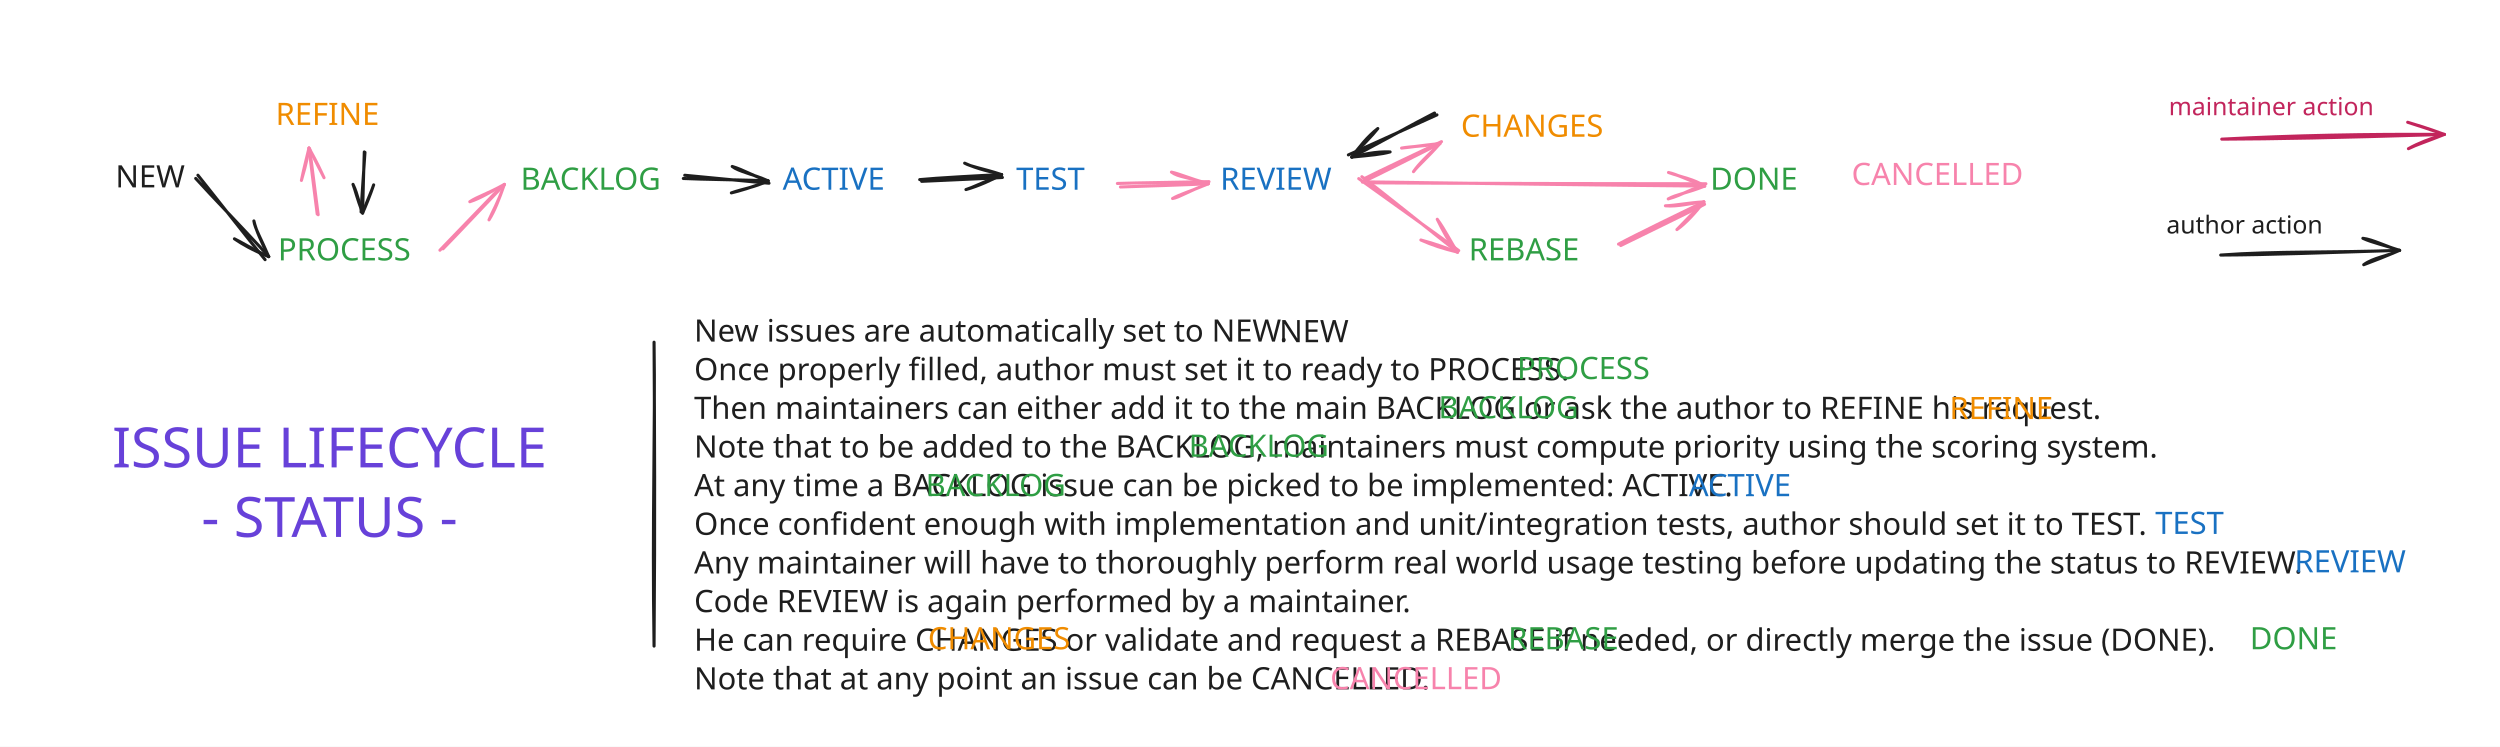
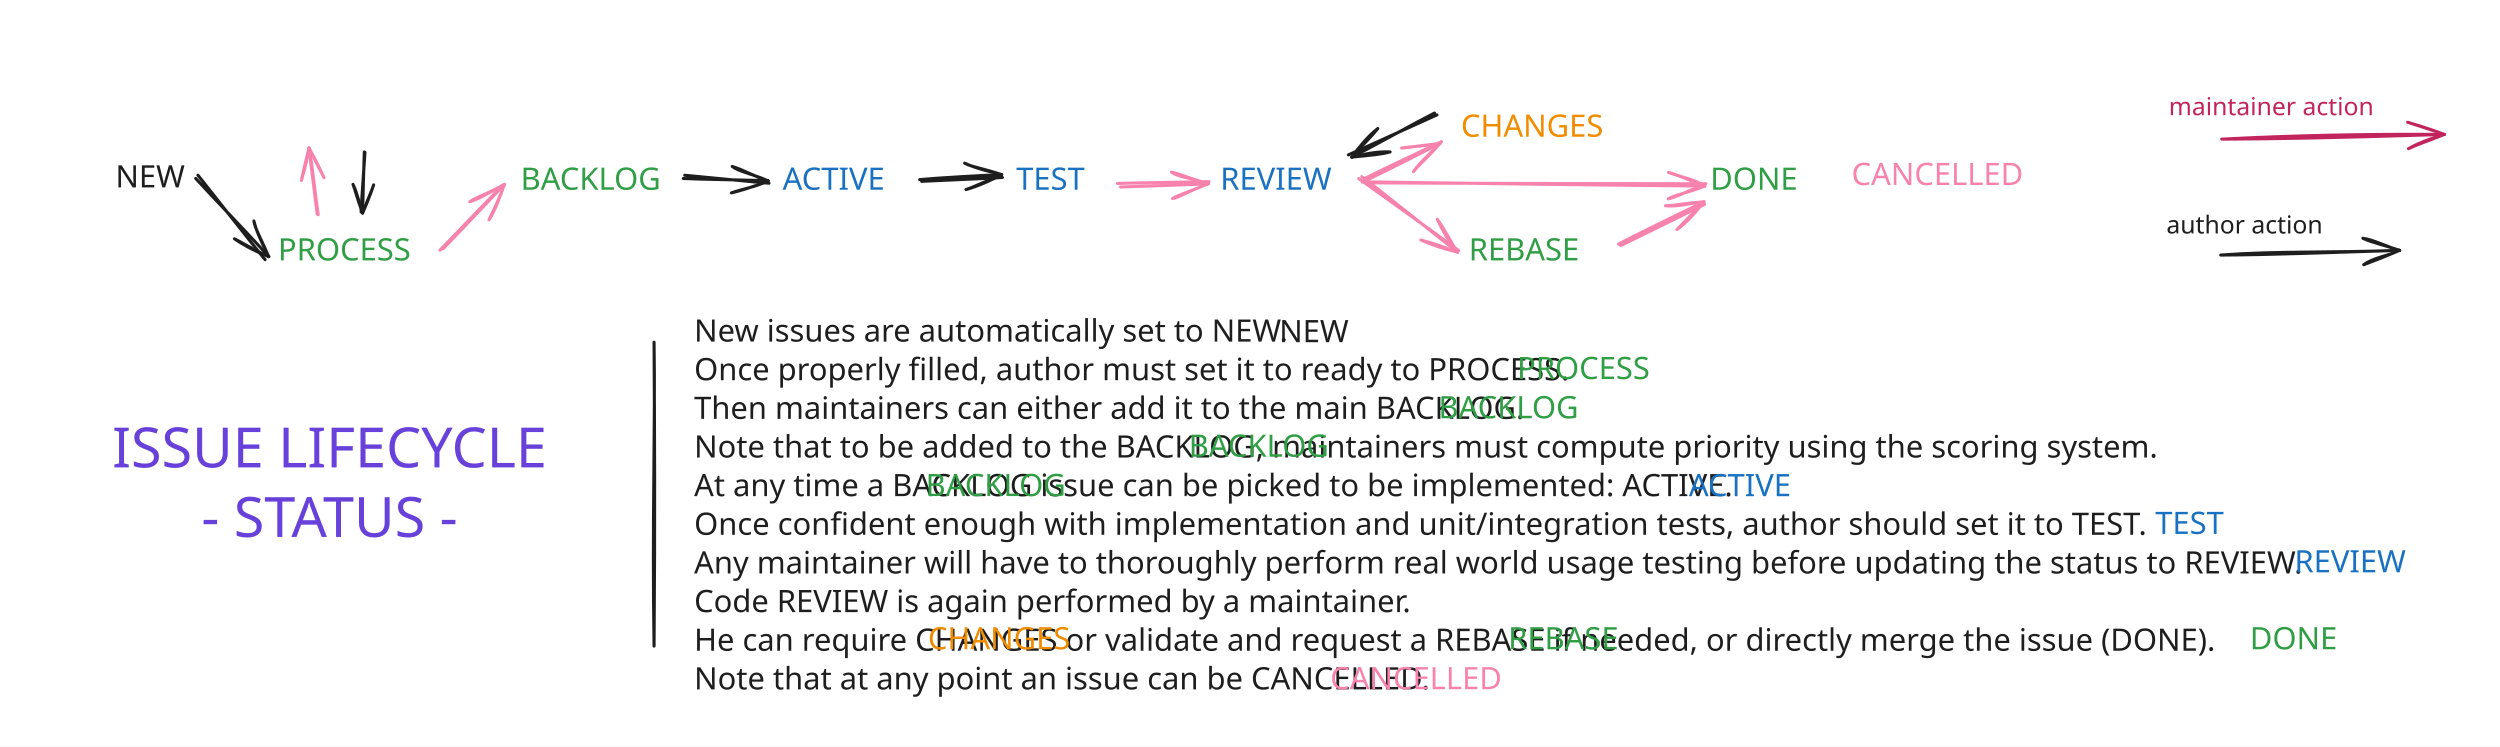
<svg xmlns="http://www.w3.org/2000/svg" version="1.1" viewBox="0 0 1617.244 483.006" width="1617.244" height="483.006">
  <defs>
    <style class="style-fonts">
      @font-face {
        font-family: "Virgil";
        src: url("https://excalidraw.com/Virgil.woff2");
      }
      @font-face {
        font-family: "Cascadia";
        src: url("https://excalidraw.com/Cascadia.woff2");
      }
      @font-face {
        font-family: "Assistant";
        src: url("https://excalidraw.com/Assistant-Regular.woff2");
      }
    </style>
    <clipPath id="eJEOeEG-XMzsKO-W1F3pm">
      <rect transform="translate(0 0) rotate(0 808.6222 241.503)" width="1617.244" height="483.006">
          </rect>
    </clipPath>
  </defs>
  <rect x="0" y="0" width="1617.244" height="483.006" fill="#ffffff" />
  <g clip-path="url(#eJEOeEG-XMzsKO-W1F3pm)">
    <g transform="translate(1197.763 102.1715) rotate(0 59.39706 12.5)">
      <text x="0" y="17.52" font-family="Virgil, Segoe UI Emoji" font-size="20px" fill="#f783ac" text-anchor="start" style="white-space: pre;" direction="ltr" dominant-baseline="alphabetic">CANCELLED</text>
    </g>
  </g>
  <g clip-path="url(#eJEOeEG-XMzsKO-W1F3pm)">
    <g transform="translate(74.67078 103.6954) rotate(0 20.73529 12.5)">
      <text x="0" y="17.52" font-family="Virgil, Segoe UI Emoji" font-size="20px" fill="#1e1e1e" text-anchor="start" style="white-space: pre;" direction="ltr" dominant-baseline="alphabetic">NEW</text>
    </g>
  </g>
  <g clip-path="url(#eJEOeEG-XMzsKO-W1F3pm)">
-     <g transform="translate(178.294 63.31282) rotate(0 38.04412 12.5)">
-       <text x="0" y="17.52" font-family="Virgil, Segoe UI Emoji" font-size="20px" fill="#f08c00" text-anchor="start" style="white-space: pre;" direction="ltr" dominant-baseline="alphabetic">REFINE</text>
-     </g>
-   </g>
-   <g clip-path="url(#eJEOeEG-XMzsKO-W1F3pm)">
    <g transform="translate(179.8178 150.9354) rotate(0 46.17647 12.5)">
      <text x="0" y="17.52" font-family="Virgil, Segoe UI Emoji" font-size="20px" fill="#2f9e44" text-anchor="start" style="white-space: pre;" direction="ltr" dominant-baseline="alphabetic">PROCESS</text>
    </g>
  </g>
  <g clip-path="url(#eJEOeEG-XMzsKO-W1F3pm)">
    <g transform="translate(336.7765 105.2193) rotate(0 47.76471 12.5)">
      <text x="0" y="17.52" font-family="Virgil, Segoe UI Emoji" font-size="20px" fill="#2f9e44" text-anchor="start" style="white-space: pre;" direction="ltr" dominant-baseline="alphabetic">BACKLOG</text>
    </g>
  </g>
  <g clip-path="url(#eJEOeEG-XMzsKO-W1F3pm)">
    <g transform="translate(506.2769 105.2193) rotate(0 38.55882 12.5)">
      <text x="0" y="17.52" font-family="Virgil, Segoe UI Emoji" font-size="20px" fill="#1971c2" text-anchor="start" style="white-space: pre;" direction="ltr" dominant-baseline="alphabetic">ACTIVE</text>
    </g>
  </g>
  <g clip-path="url(#eJEOeEG-XMzsKO-W1F3pm)">
    <g transform="translate(657.3655 105.2193) rotate(0 29.01471 12.5)">
      <text x="0" y="17.52" font-family="Virgil, Segoe UI Emoji" font-size="20px" fill="#1971c2" text-anchor="start" style="white-space: pre;" direction="ltr" dominant-baseline="alphabetic">TEST</text>
    </g>
  </g>
  <g clip-path="url(#eJEOeEG-XMzsKO-W1F3pm)">
    <g transform="translate(789.3659 105.2193) rotate(0 38.5 12.5)">
      <text x="0" y="17.52" font-family="Virgil, Segoe UI Emoji" font-size="20px" fill="#1971c2" text-anchor="start" style="white-space: pre;" direction="ltr" dominant-baseline="alphabetic">REVIEW</text>
    </g>
  </g>
  <g clip-path="url(#eJEOeEG-XMzsKO-W1F3pm)">
    <g transform="translate(945.0773 70.93217) rotate(0 45.85294 12.5)">
      <text x="0" y="17.52" font-family="Virgil, Segoe UI Emoji" font-size="20px" fill="#f08c00" text-anchor="start" style="white-space: pre;" direction="ltr" dominant-baseline="alphabetic">CHANGES</text>
    </g>
  </g>
  <g clip-path="url(#eJEOeEG-XMzsKO-W1F3pm)">
    <g transform="translate(950.1342 150.9354) rotate(0 45.36765 12.5)">
      <text x="0" y="17.52" font-family="Virgil, Segoe UI Emoji" font-size="20px" fill="#2f9e44" text-anchor="start" style="white-space: pre;" direction="ltr" dominant-baseline="alphabetic">REBASE </text>
    </g>
  </g>
  <g clip-path="url(#eJEOeEG-XMzsKO-W1F3pm)">
    <g transform="translate(1106.331 105.2193) rotate(0 33.39706 12.5)">
      <text x="0" y="17.52" font-family="Virgil, Segoe UI Emoji" font-size="20px" fill="#2f9e44" text-anchor="start" style="white-space: pre;" direction="ltr" dominant-baseline="alphabetic">DONE </text>
    </g>
  </g>
  <g clip-path="url(#eJEOeEG-XMzsKO-W1F3pm)">
    <g stroke-linecap="round">
      <g transform="translate(128.0062 114.3625) rotate(0 22.09612 26.66773)">
        <path d="M0.03 -1.02 C7.38 8.07, 36.03 44.63, 43.48 53.62 M-1.41 1.06 C6.39 9.84, 38.21 42.82, 45.82 51.65" stroke="#1e1e1e" stroke-width="2" fill="none" />
      </g>
      <g transform="translate(128.0062 114.3625) rotate(0 22.09612 26.66773)">
        <path d="M23.64 40.13 C27.35 41.8, 35.05 46.77, 45.82 51.65 M23.64 40.13 C28.6 43.53, 35.2 47.4, 45.82 51.65" stroke="#1e1e1e" stroke-width="2" fill="none" />
      </g>
      <g transform="translate(128.0062 114.3625) rotate(0 22.09612 26.66773)">
        <path d="M36.23 28.56 C36.74 33.11, 41.3 40.95, 45.82 51.65 M36.23 28.56 C37.74 34.95, 40.99 41.89, 45.82 51.65" stroke="#1e1e1e" stroke-width="2" fill="none" />
      </g>
    </g>
    <mask />
  </g>
  <g clip-path="url(#eJEOeEG-XMzsKO-W1F3pm)">
    <g stroke-linecap="round">
      <g transform="translate(284.9649 161.6025) rotate(0 19.81031 -20.57225)">
        <path d="M-0.38 0.26 C6.26 -6.55, 32.28 -33.58, 38.95 -40.51 M1.62 -0.64 C8.74 -7.83, 35.09 -35.73, 41.31 -42.3" stroke="#f783ac" stroke-width="2" fill="none" />
      </g>
      <g transform="translate(284.9649 161.6025) rotate(0 19.81031 -20.57225)">
        <path d="M31.37 -19.36 C33.95 -25.53, 36.76 -29.44, 41.31 -42.3 M31.37 -19.36 C34.96 -24.96, 37.9 -32.66, 41.31 -42.3" stroke="#f783ac" stroke-width="2" fill="none" />
      </g>
      <g transform="translate(284.9649 161.6025) rotate(0 19.81031 -20.57225)">
        <path d="M18.95 -31.11 C24.31 -34.64, 29.87 -35.95, 41.31 -42.3 M18.95 -31.11 C26 -33.3, 32.5 -37.63, 41.31 -42.3" stroke="#f783ac" stroke-width="2" fill="none" />
      </g>
    </g>
    <mask />
  </g>
  <g clip-path="url(#eJEOeEG-XMzsKO-W1F3pm)">
    <g stroke-linecap="round">
      <g transform="translate(205.7674 138.8242) rotate(0 -2.661873 -21.37408)">
        <path d="M0.06 0.08 C-0.78 -7, -4.56 -35.27, -5.4 -42.32 M-0.57 -0.35 C-1.46 -7.59, -5.1 -35.95, -5.88 -43.07" stroke="#f783ac" stroke-width="2" fill="none" />
      </g>
      <g transform="translate(205.7674 138.8242) rotate(0 -2.661873 -21.37408)">
        <path d="M3.85 -23.85 C1.72 -28.44, 0.1 -32.19, -5.88 -43.07 M3.85 -23.85 C-0.17 -31.78, -3.74 -38.58, -5.88 -43.07" stroke="#f783ac" stroke-width="2" fill="none" />
      </g>
      <g transform="translate(205.7674 138.8242) rotate(0 -2.661873 -21.37408)">
        <path d="M-10.78 -22.1 C-9.53 -27.09, -7.77 -31.26, -5.88 -43.07 M-10.78 -22.1 C-9.08 -30.71, -6.94 -38.2, -5.88 -43.07" stroke="#f783ac" stroke-width="2" fill="none" />
      </g>
    </g>
    <mask />
  </g>
  <g clip-path="url(#eJEOeEG-XMzsKO-W1F3pm)">
    <g stroke-linecap="round">
      <g transform="translate(235.6671 98.18577) rotate(0 -0.8013397 19.51738)">
        <path d="M0.43 0.38 C0.01 6.84, -1.84 32.58, -2.08 38.94 M-0.01 0.1 C-0.31 6.63, -0.91 33.13, -1.1 39.59" stroke="#1e1e1e" stroke-width="2" fill="none" />
      </g>
      <g transform="translate(235.6671 98.18577) rotate(0 -0.8013397 19.51738)">
        <path d="M-7.3 21.07 C-4.22 27.27, -2.7 36.16, -1.1 39.59 M-7.3 21.07 C-5.76 25.11, -5 29.3, -1.1 39.59" stroke="#1e1e1e" stroke-width="2" fill="none" />
      </g>
      <g transform="translate(235.6671 98.18577) rotate(0 -0.8013397 19.51738)">
        <path d="M6.05 21.41 C4.03 27.53, 0.45 36.29, -1.1 39.59 M6.05 21.41 C4.78 25.41, 2.73 29.52, -1.1 39.59" stroke="#1e1e1e" stroke-width="2" fill="none" />
      </g>
    </g>
    <mask />
  </g>
  <g clip-path="url(#eJEOeEG-XMzsKO-W1F3pm)">
    <g stroke-linecap="round">
      <g transform="translate(441.9235 114.3625) rotate(0 27.42966 1.52387)">
        <path d="M1.04 -0.99 C10.39 -0.2, 46.52 3.51, 55.54 4.16 M0.12 1.1 C9.43 1.64, 45.88 2.12, 54.95 2.62" stroke="#1e1e1e" stroke-width="2" fill="none" />
      </g>
      <g transform="translate(441.9235 114.3625) rotate(0 27.42966 1.52387)">
        <path d="M31.19 10.42 C35.54 9.39, 44.99 6.79, 54.95 2.62 M31.19 10.42 C38.85 7.66, 45.68 7.05, 54.95 2.62" stroke="#1e1e1e" stroke-width="2" fill="none" />
      </g>
      <g transform="translate(441.9235 114.3625) rotate(0 27.42966 1.52387)">
        <path d="M31.74 -6.68 C35.86 -3.41, 45.18 -1.73, 54.95 2.62 M31.74 -6.68 C39.09 -4.53, 45.76 -0.25, 54.95 2.62" stroke="#1e1e1e" stroke-width="2" fill="none" />
      </g>
    </g>
    <mask />
  </g>
  <g clip-path="url(#eJEOeEG-XMzsKO-W1F3pm)">
    <g stroke-linecap="round">
      <g transform="translate(595.8344 117.4102) rotate(0 25.90579 -1.52387)">
        <path d="M0.38 -0.11 C9.03 -0.63, 43.98 -1.94, 52.61 -2.6 M-0.88 -1.21 C7.62 -2.15, 43.34 -4.14, 52.09 -4.48" stroke="#1e1e1e" stroke-width="2" fill="none" />
      </g>
      <g transform="translate(595.8344 117.4102) rotate(0 25.90579 -1.52387)">
        <path d="M29.04 5.22 C37.09 3, 46.29 -1.25, 52.09 -4.48 M29.04 5.22 C33.18 3.95, 39.44 0.88, 52.09 -4.48" stroke="#1e1e1e" stroke-width="2" fill="none" />
      </g>
      <g transform="translate(595.8344 117.4102) rotate(0 25.90579 -1.52387)">
        <path d="M28.2 -11.86 C36.63 -7.95, 46.13 -6.08, 52.09 -4.48 M28.2 -11.86 C32.64 -9.4, 39.09 -8.73, 52.09 -4.48" stroke="#1e1e1e" stroke-width="2" fill="none" />
      </g>
    </g>
    <mask />
  </g>
  <g clip-path="url(#eJEOeEG-XMzsKO-W1F3pm)">
    <g stroke-linecap="round">
      <g transform="translate(879.2743 115.8863) rotate(0 32.00127 23.61999)">
        <path d="M-0.32 -0.35 C10.34 7.31, 53.63 38.16, 64.37 46.22 M1.71 -1.58 C12.21 6.17, 53.33 39.28, 63.62 47.22" stroke="#f783ac" stroke-width="2" fill="none" />
      </g>
      <g transform="translate(879.2743 115.8863) rotate(0 32.00127 23.61999)">
        <path d="M39.88 39.37 C47.25 42.68, 54.08 44.9, 63.62 47.22 M39.88 39.37 C48.94 41.7, 56.29 44.57, 63.62 47.22" stroke="#f783ac" stroke-width="2" fill="none" />
      </g>
      <g transform="translate(879.2743 115.8863) rotate(0 32.00127 23.61999)">
        <path d="M50.48 25.95 C54.34 33.72, 57.62 40.43, 63.62 47.22 M50.48 25.95 C55.7 33.05, 59.22 40.77, 63.62 47.22" stroke="#f783ac" stroke-width="2" fill="none" />
      </g>
    </g>
    <mask />
  </g>
  <g clip-path="url(#eJEOeEG-XMzsKO-W1F3pm)">
    <g stroke-linecap="round">
      <g transform="translate(882.322 116.1306) rotate(0 25.14386 -11.95269)">
        <path d="M0.3 -0.61 C8.69 -4.88, 41.77 -20.5, 50.18 -24.51 M-1 1.68 C7.23 -1.92, 40.64 -19.05, 49.17 -23.29" stroke="#f783ac" stroke-width="2" fill="none" />
      </g>
      <g transform="translate(882.322 116.1306) rotate(0 25.14386 -11.95269)">
        <path d="M32.05 -5.07 C35.8 -10.55, 40.74 -14.89, 49.17 -23.29 M32.05 -5.07 C35.13 -9.17, 41.11 -14.03, 49.17 -23.29" stroke="#f783ac" stroke-width="2" fill="none" />
      </g>
      <g transform="translate(882.322 116.1306) rotate(0 25.14386 -11.95269)">
        <path d="M24.35 -20.34 C30.45 -21.44, 37.62 -21.38, 49.17 -23.29 M24.35 -20.34 C29.26 -20.76, 37.06 -22.01, 49.17 -23.29" stroke="#f783ac" stroke-width="2" fill="none" />
      </g>
    </g>
    <mask />
  </g>
  <g clip-path="url(#eJEOeEG-XMzsKO-W1F3pm)">
    <g stroke-linecap="round">
      <g transform="translate(885.3697 117.4102) rotate(0 108.9567 0.7619351)">
        <path d="M0.64 0.85 C36.91 1.21, 182.15 1.47, 218.18 1.46 M-0.48 0.25 C35.61 0.86, 180.77 2.71, 217.38 2.96" stroke="#f783ac" stroke-width="2" fill="none" />
      </g>
      <g transform="translate(885.3697 117.4102) rotate(0 108.9567 0.7619351)">
        <path d="M193.8 11.27 C203.48 8.7, 210.17 3.53, 217.38 2.96 M193.8 11.27 C199.13 8.26, 205.78 7.6, 217.38 2.96" stroke="#f783ac" stroke-width="2" fill="none" />
      </g>
      <g transform="translate(885.3697 117.4102) rotate(0 108.9567 0.7619351)">
        <path d="M193.97 -5.83 C203.49 -2.44, 210.13 -1.65, 217.38 2.96 M193.97 -5.83 C199.12 -4.76, 205.72 -1.33, 217.38 2.96" stroke="#f783ac" stroke-width="2" fill="none" />
      </g>
    </g>
    <mask />
  </g>
  <g clip-path="url(#eJEOeEG-XMzsKO-W1F3pm)">
    <g stroke-linecap="round">
      <g transform="translate(1048.424 158.5547) rotate(0 26.66773 -13.71483)">
        <path d="M0.03 0.28 C9.08 -4.26, 45.39 -21.76, 54.26 -26.4 M-1.41 -0.62 C7.56 -5.55, 44.83 -23.69, 53.79 -27.98" stroke="#f783ac" stroke-width="2" fill="none" />
      </g>
      <g transform="translate(1048.424 158.5547) rotate(0 26.66773 -13.71483)">
        <path d="M36.37 -10.04 C41.94 -13.89, 48.42 -21.01, 53.79 -27.98 M36.37 -10.04 C40.91 -14.62, 46.74 -20.84, 53.79 -27.98" stroke="#f783ac" stroke-width="2" fill="none" />
      </g>
      <g transform="translate(1048.424 158.5547) rotate(0 26.66773 -13.71483)">
        <path d="M28.92 -25.43 C36.83 -24.67, 45.54 -27.17, 53.79 -27.98 M28.92 -25.43 C35.68 -25.63, 43.66 -27.4, 53.79 -27.98" stroke="#f783ac" stroke-width="2" fill="none" />
      </g>
    </g>
    <mask />
  </g>
  <g clip-path="url(#eJEOeEG-XMzsKO-W1F3pm)">
    <g stroke-linecap="round">
      <g transform="translate(929.7809 74.59901) rotate(0 -28.2933 12.91873)">
        <path d="M-0.22 -0.29 C-9.93 4.1, -48.07 21.39, -57.52 25.61 M-1.79 -1.48 C-11.19 3.15, -45.95 22.46, -55.3 27.03" stroke="#1e1e1e" stroke-width="2" fill="none" />
      </g>
      <g transform="translate(929.7809 74.59901) rotate(0 -28.2933 12.91873)">
        <path d="M-38.48 8.54 C-45.14 13.63, -51.12 21.27, -55.3 27.03 M-38.48 8.54 C-42.5 13.72, -47.09 17.78, -55.3 27.03" stroke="#1e1e1e" stroke-width="2" fill="none" />
      </g>
      <g transform="translate(929.7809 74.59901) rotate(0 -28.2933 12.91873)">
        <path d="M-30.53 23.68 C-39.98 23.28, -48.82 25.46, -55.3 27.03 M-30.53 23.68 C-36.32 25.29, -42.78 25.79, -55.3 27.03" stroke="#1e1e1e" stroke-width="2" fill="none" />
      </g>
    </g>
    <mask />
  </g>
  <g clip-path="url(#eJEOeEG-XMzsKO-W1F3pm)">
    <g stroke-linecap="round">
      <g transform="translate(1436.577 164.9933) rotate(0 57.85844 -1.52387)">
        <path d="M0 0 C35.32 -2.67, 72.93 -1.41, 115.72 -3.05 M0 0 C32.74 -0.16, 67.92 -1.58, 115.72 -3.05" stroke="#1e1e1e" stroke-width="2" fill="none" />
      </g>
      <g transform="translate(1436.577 164.9933) rotate(0 57.85844 -1.52387)">
        <path d="M92.51 6.25 C98.79 1.61, 107.36 0.9, 115.72 -3.05 M92.51 6.25 C98.35 4.11, 106.63 0.87, 115.72 -3.05" stroke="#1e1e1e" stroke-width="2" fill="none" />
      </g>
      <g transform="translate(1436.577 164.9933) rotate(0 57.85844 -1.52387)">
        <path d="M91.96 -10.84 C98.4 -10.11, 107.14 -5.45, 115.72 -3.05 M91.96 -10.84 C97.97 -8.02, 106.41 -6.28, 115.72 -3.05" stroke="#1e1e1e" stroke-width="2" fill="none" />
      </g>
    </g>
    <mask />
  </g>
  <g clip-path="url(#eJEOeEG-XMzsKO-W1F3pm)">
    <g transform="translate(1401.43 137.0159) rotate(0 54.45588 10)">
      <text x="0" y="14.016" font-family="Virgil, Segoe UI Emoji" font-size="16px" fill="#1e1e1e" text-anchor="start" style="white-space: pre;" direction="ltr" dominant-baseline="alphabetic">author action</text>
    </g>
  </g>
  <g clip-path="url(#eJEOeEG-XMzsKO-W1F3pm)">
    <g transform="translate(449.0114 203.4482) rotate(0 558.8235 137.5)">
      <text x="0" y="17.52" font-family="Virgil, Segoe UI Emoji" font-size="20px" fill="#1e1e1e" text-anchor="start" style="white-space: pre;" direction="ltr" dominant-baseline="alphabetic">New issues are automatically set to NEW. </text>
      <text x="0" y="42.52" font-family="Virgil, Segoe UI Emoji" font-size="20px" fill="#1e1e1e" text-anchor="start" style="white-space: pre;" direction="ltr" dominant-baseline="alphabetic">Once properly filled, author must set it to ready to PROCESS.</text>
-       <text x="0" y="67.52" font-family="Virgil, Segoe UI Emoji" font-size="20px" fill="#1e1e1e" text-anchor="start" style="white-space: pre;" direction="ltr" dominant-baseline="alphabetic">Then maintainers can either add it to the main BACKLOG or ask the author to REFINE his request.</text>
+       <text x="0" y="67.52" font-family="Virgil, Segoe UI Emoji" font-size="20px" fill="#1e1e1e" text-anchor="start" style="white-space: pre;" direction="ltr" dominant-baseline="alphabetic">Then maintainers can either add it to the main BACKLOG.</text>
      <text x="0" y="92.52" font-family="Virgil, Segoe UI Emoji" font-size="20px" fill="#1e1e1e" text-anchor="start" style="white-space: pre;" direction="ltr" dominant-baseline="alphabetic">Note that to be added to the BACKLOG, maintainers must compute priority using the scoring system.</text>
      <text x="0" y="117.52" font-family="Virgil, Segoe UI Emoji" font-size="20px" fill="#1e1e1e" text-anchor="start" style="white-space: pre;" direction="ltr" dominant-baseline="alphabetic">At any time a BACKLOG issue can be picked to be implemented: ACTIVE.</text>
      <text x="0" y="142.52" font-family="Virgil, Segoe UI Emoji" font-size="20px" fill="#1e1e1e" text-anchor="start" style="white-space: pre;" direction="ltr" dominant-baseline="alphabetic">Once confident enough with implementation and unit/integration tests, author should set it to TEST.</text>
      <text x="0" y="167.52" font-family="Virgil, Segoe UI Emoji" font-size="20px" fill="#1e1e1e" text-anchor="start" style="white-space: pre;" direction="ltr" dominant-baseline="alphabetic">Any maintainer will have to thoroughly perform real world usage testing before updating the status to REVIEW.</text>
      <text x="0" y="192.52" font-family="Virgil, Segoe UI Emoji" font-size="20px" fill="#1e1e1e" text-anchor="start" style="white-space: pre;" direction="ltr" dominant-baseline="alphabetic">Code REVIEW is again performed by a maintainer.</text>
      <text x="0" y="217.52" font-family="Virgil, Segoe UI Emoji" font-size="20px" fill="#1e1e1e" text-anchor="start" style="white-space: pre;" direction="ltr" dominant-baseline="alphabetic">He can require CHANGES or validate and request a REBASE if needed, or directly merge the issue (DONE).</text>
      <text x="0" y="242.52" font-family="Virgil, Segoe UI Emoji" font-size="20px" fill="#1e1e1e" text-anchor="start" style="white-space: pre;" direction="ltr" dominant-baseline="alphabetic">Note that at any point an issue can be CANCELLED.</text>
      <text x="0" y="267.52" font-family="Virgil, Segoe UI Emoji" font-size="20px" fill="#1e1e1e" text-anchor="start" style="white-space: pre;" direction="ltr" dominant-baseline="alphabetic" />
    </g>
  </g>
  <g clip-path="url(#eJEOeEG-XMzsKO-W1F3pm)">
    <g transform="translate(48.23357 270.8075) rotate(0 164.9265 45)">
      <text x="164.926" y="31.536" font-family="Virgil, Segoe UI Emoji" font-size="36px" fill="#6741d9" text-anchor="middle" style="white-space: pre;" direction="ltr" dominant-baseline="alphabetic">ISSUE LIFECYCLE</text>
      <text x="164.926" y="76.536" font-family="Virgil, Segoe UI Emoji" font-size="36px" fill="#6741d9" text-anchor="middle" style="white-space: pre;" direction="ltr" dominant-baseline="alphabetic">- STATUS -</text>
    </g>
  </g>
  <g clip-path="url(#eJEOeEG-XMzsKO-W1F3pm)">
    <g stroke-linecap="round">
      <g transform="translate(423.1057 221.3765) rotate(0 0 98.28963)">
        <path d="M0 0 C0.89 56.32, -1.3 112.24, 0 196.58 M0 0 C0.31 55.56, 0.69 110.88, 0 196.58" stroke="#1e1e1e" stroke-width="2" fill="none" />
      </g>
    </g>
    <mask />
  </g>
  <g clip-path="url(#eJEOeEG-XMzsKO-W1F3pm)">
    <g stroke-linecap="round">
      <g transform="translate(1437.254 90.01466) rotate(0 71.99674 -1.52387)">
        <path d="M0 0 C46.07 -2.41, 93.56 -3.41, 143.99 -3.05 M0 0 C34.74 -0.15, 71.3 -0.81, 143.99 -3.05" stroke="#c2255c" stroke-width="2" fill="none" />
      </g>
      <g transform="translate(1437.254 90.01466) rotate(0 71.99674 -1.52387)">
        <path d="M120.75 6.17 C127.15 2.58, 134.94 -0.44, 143.99 -3.05 M120.75 6.17 C125.95 3.58, 132.94 1.42, 143.99 -3.05" stroke="#c2255c" stroke-width="2" fill="none" />
      </g>
      <g transform="translate(1437.254 90.01466) rotate(0 71.99674 -1.52387)">
        <path d="M120.27 -10.92 C126.73 -8.89, 134.69 -6.3, 143.99 -3.05 M120.27 -10.92 C125.51 -9.32, 132.62 -7.3, 143.99 -3.05" stroke="#c2255c" stroke-width="2" fill="none" />
      </g>
    </g>
    <mask />
  </g>
  <g clip-path="url(#eJEOeEG-XMzsKO-W1F3pm)">
    <g transform="translate(1402.954 60.51339) rotate(0 67.38235 10)">
      <text x="0" y="14.016" font-family="Virgil, Segoe UI Emoji" font-size="16px" fill="#c2255c" text-anchor="start" style="white-space: pre;" direction="ltr" dominant-baseline="alphabetic">maintainer action</text>
    </g>
  </g>
  <g clip-path="url(#eJEOeEG-XMzsKO-W1F3pm)">
    <g stroke-linecap="round">
      <g transform="translate(723.2843 119.3169) rotate(0 28.95353 -0.7619351)">
        <path d="M-0.44 -0.64 C9.49 -1.06, 49.14 -1.54, 58.82 -1.82 M1.53 1.64 C11.45 1.34, 49.15 0.07, 58.35 -0.44" stroke="#f783ac" stroke-width="2" fill="none" />
      </g>
      <g transform="translate(723.2843 119.3169) rotate(0 28.95353 -0.7619351)">
        <path d="M35.24 9.1 C39.55 8.47, 45.55 4.24, 58.35 -0.44 M35.24 9.1 C40.25 6.21, 45.79 4.87, 58.35 -0.44" stroke="#f783ac" stroke-width="2" fill="none" />
      </g>
      <g transform="translate(723.2843 119.3169) rotate(0 28.95353 -0.7619351)">
        <path d="M34.52 -7.98 C39.09 -4.6, 45.27 -4.82, 58.35 -0.44 M34.52 -7.98 C39.75 -6.86, 45.47 -4.17, 58.35 -0.44" stroke="#f783ac" stroke-width="2" fill="none" />
      </g>
    </g>
    <mask />
  </g>
  <g clip-path="url(#eJEOeEG-XMzsKO-W1F3pm)">
    <g transform="translate(827.5302 203.8288) rotate(0 20.73529 12.5)">
      <text x="0" y="17.52" font-family="Virgil, Segoe UI Emoji" font-size="20px" fill="#1e1e1e" text-anchor="start" style="white-space: pre;" direction="ltr" dominant-baseline="alphabetic">NEW</text>
    </g>
  </g>
  <g clip-path="url(#eJEOeEG-XMzsKO-W1F3pm)">
    <g transform="translate(981.3818 227.6869) rotate(0 46.17647 12.5)">
      <text x="0" y="17.52" font-family="Virgil, Segoe UI Emoji" font-size="20px" fill="#2f9e44" text-anchor="start" style="white-space: pre;" direction="ltr" dominant-baseline="alphabetic">PROCESS</text>
    </g>
  </g>
  <g clip-path="url(#eJEOeEG-XMzsKO-W1F3pm)">
-     <g transform="translate(1261.085 253.5926) rotate(0 38.04412 12.5)">
-       <text x="0" y="17.52" font-family="Virgil, Segoe UI Emoji" font-size="20px" fill="#f08c00" text-anchor="start" style="white-space: pre;" direction="ltr" dominant-baseline="alphabetic">REFINE</text>
-     </g>
-   </g>
-   <g clip-path="url(#eJEOeEG-XMzsKO-W1F3pm)">
    <g transform="translate(598.7783 303.403) rotate(0 47.76471 12.5)">
      <text x="0" y="17.52" font-family="Virgil, Segoe UI Emoji" font-size="20px" fill="#2f9e44" text-anchor="start" style="white-space: pre;" direction="ltr" dominant-baseline="alphabetic">BACKLOG</text>
    </g>
  </g>
  <g clip-path="url(#eJEOeEG-XMzsKO-W1F3pm)">
    <g transform="translate(930.5058 253.0688) rotate(0 47.76471 12.5)">
      <text x="0" y="17.52" font-family="Virgil, Segoe UI Emoji" font-size="20px" fill="#2f9e44" text-anchor="start" style="white-space: pre;" direction="ltr" dominant-baseline="alphabetic">BACKLOG</text>
    </g>
  </g>
  <g clip-path="url(#eJEOeEG-XMzsKO-W1F3pm)">
    <g transform="translate(1092.527 303.4507) rotate(0 38.55882 12.5)">
      <text x="0" y="17.52" font-family="Virgil, Segoe UI Emoji" font-size="20px" fill="#1971c2" text-anchor="start" style="white-space: pre;" direction="ltr" dominant-baseline="alphabetic">ACTIVE</text>
    </g>
  </g>
  <g clip-path="url(#eJEOeEG-XMzsKO-W1F3pm)">
    <g transform="translate(1394.226 327.8804) rotate(0 29.01471 12.5)">
      <text x="0" y="17.52" font-family="Virgil, Segoe UI Emoji" font-size="20px" fill="#1971c2" text-anchor="start" style="white-space: pre;" direction="ltr" dominant-baseline="alphabetic">TEST</text>
    </g>
  </g>
  <g clip-path="url(#eJEOeEG-XMzsKO-W1F3pm)">
    <g transform="translate(1484.268 352.7384) rotate(0 38.5 12.5)">
      <text x="0" y="17.52" font-family="Virgil, Segoe UI Emoji" font-size="20px" fill="#1971c2" text-anchor="start" style="white-space: pre;" direction="ltr" dominant-baseline="alphabetic">REVIEW</text>
    </g>
  </g>
  <g clip-path="url(#eJEOeEG-XMzsKO-W1F3pm)">
    <g transform="translate(600.2616 402.5023) rotate(0 45.85294 12.5)">
      <text x="0" y="17.52" font-family="Virgil, Segoe UI Emoji" font-size="20px" fill="#f08c00" text-anchor="start" style="white-space: pre;" direction="ltr" dominant-baseline="alphabetic">CHANGES</text>
    </g>
  </g>
  <g clip-path="url(#eJEOeEG-XMzsKO-W1F3pm)">
    <g transform="translate(975.619 402.5023) rotate(0 45.36765 12.5)">
      <text x="0" y="17.52" font-family="Virgil, Segoe UI Emoji" font-size="20px" fill="#2f9e44" text-anchor="start" style="white-space: pre;" direction="ltr" dominant-baseline="alphabetic">REBASE </text>
    </g>
  </g>
  <g clip-path="url(#eJEOeEG-XMzsKO-W1F3pm)">
    <g transform="translate(1455.418 402.5023) rotate(0 33.39706 12.5)">
      <text x="0" y="17.52" font-family="Virgil, Segoe UI Emoji" font-size="20px" fill="#2f9e44" text-anchor="start" style="white-space: pre;" direction="ltr" dominant-baseline="alphabetic">DONE </text>
    </g>
  </g>
  <g clip-path="url(#eJEOeEG-XMzsKO-W1F3pm)">
    <g transform="translate(860.4903 428.3126) rotate(0 59.39706 12.5)">
      <text x="0" y="17.52" font-family="Virgil, Segoe UI Emoji" font-size="20px" fill="#f783ac" text-anchor="start" style="white-space: pre;" direction="ltr" dominant-baseline="alphabetic">CANCELLED</text>
    </g>
  </g>
  <g clip-path="url(#eJEOeEG-XMzsKO-W1F3pm)">
    <g transform="translate(768.9756 277.9268) rotate(0 47.76471 12.5)">
      <text x="0" y="17.52" font-family="Virgil, Segoe UI Emoji" font-size="20px" fill="#2f9e44" text-anchor="start" style="white-space: pre;" direction="ltr" dominant-baseline="alphabetic">BACKLOG</text>
    </g>
  </g>
</svg>
